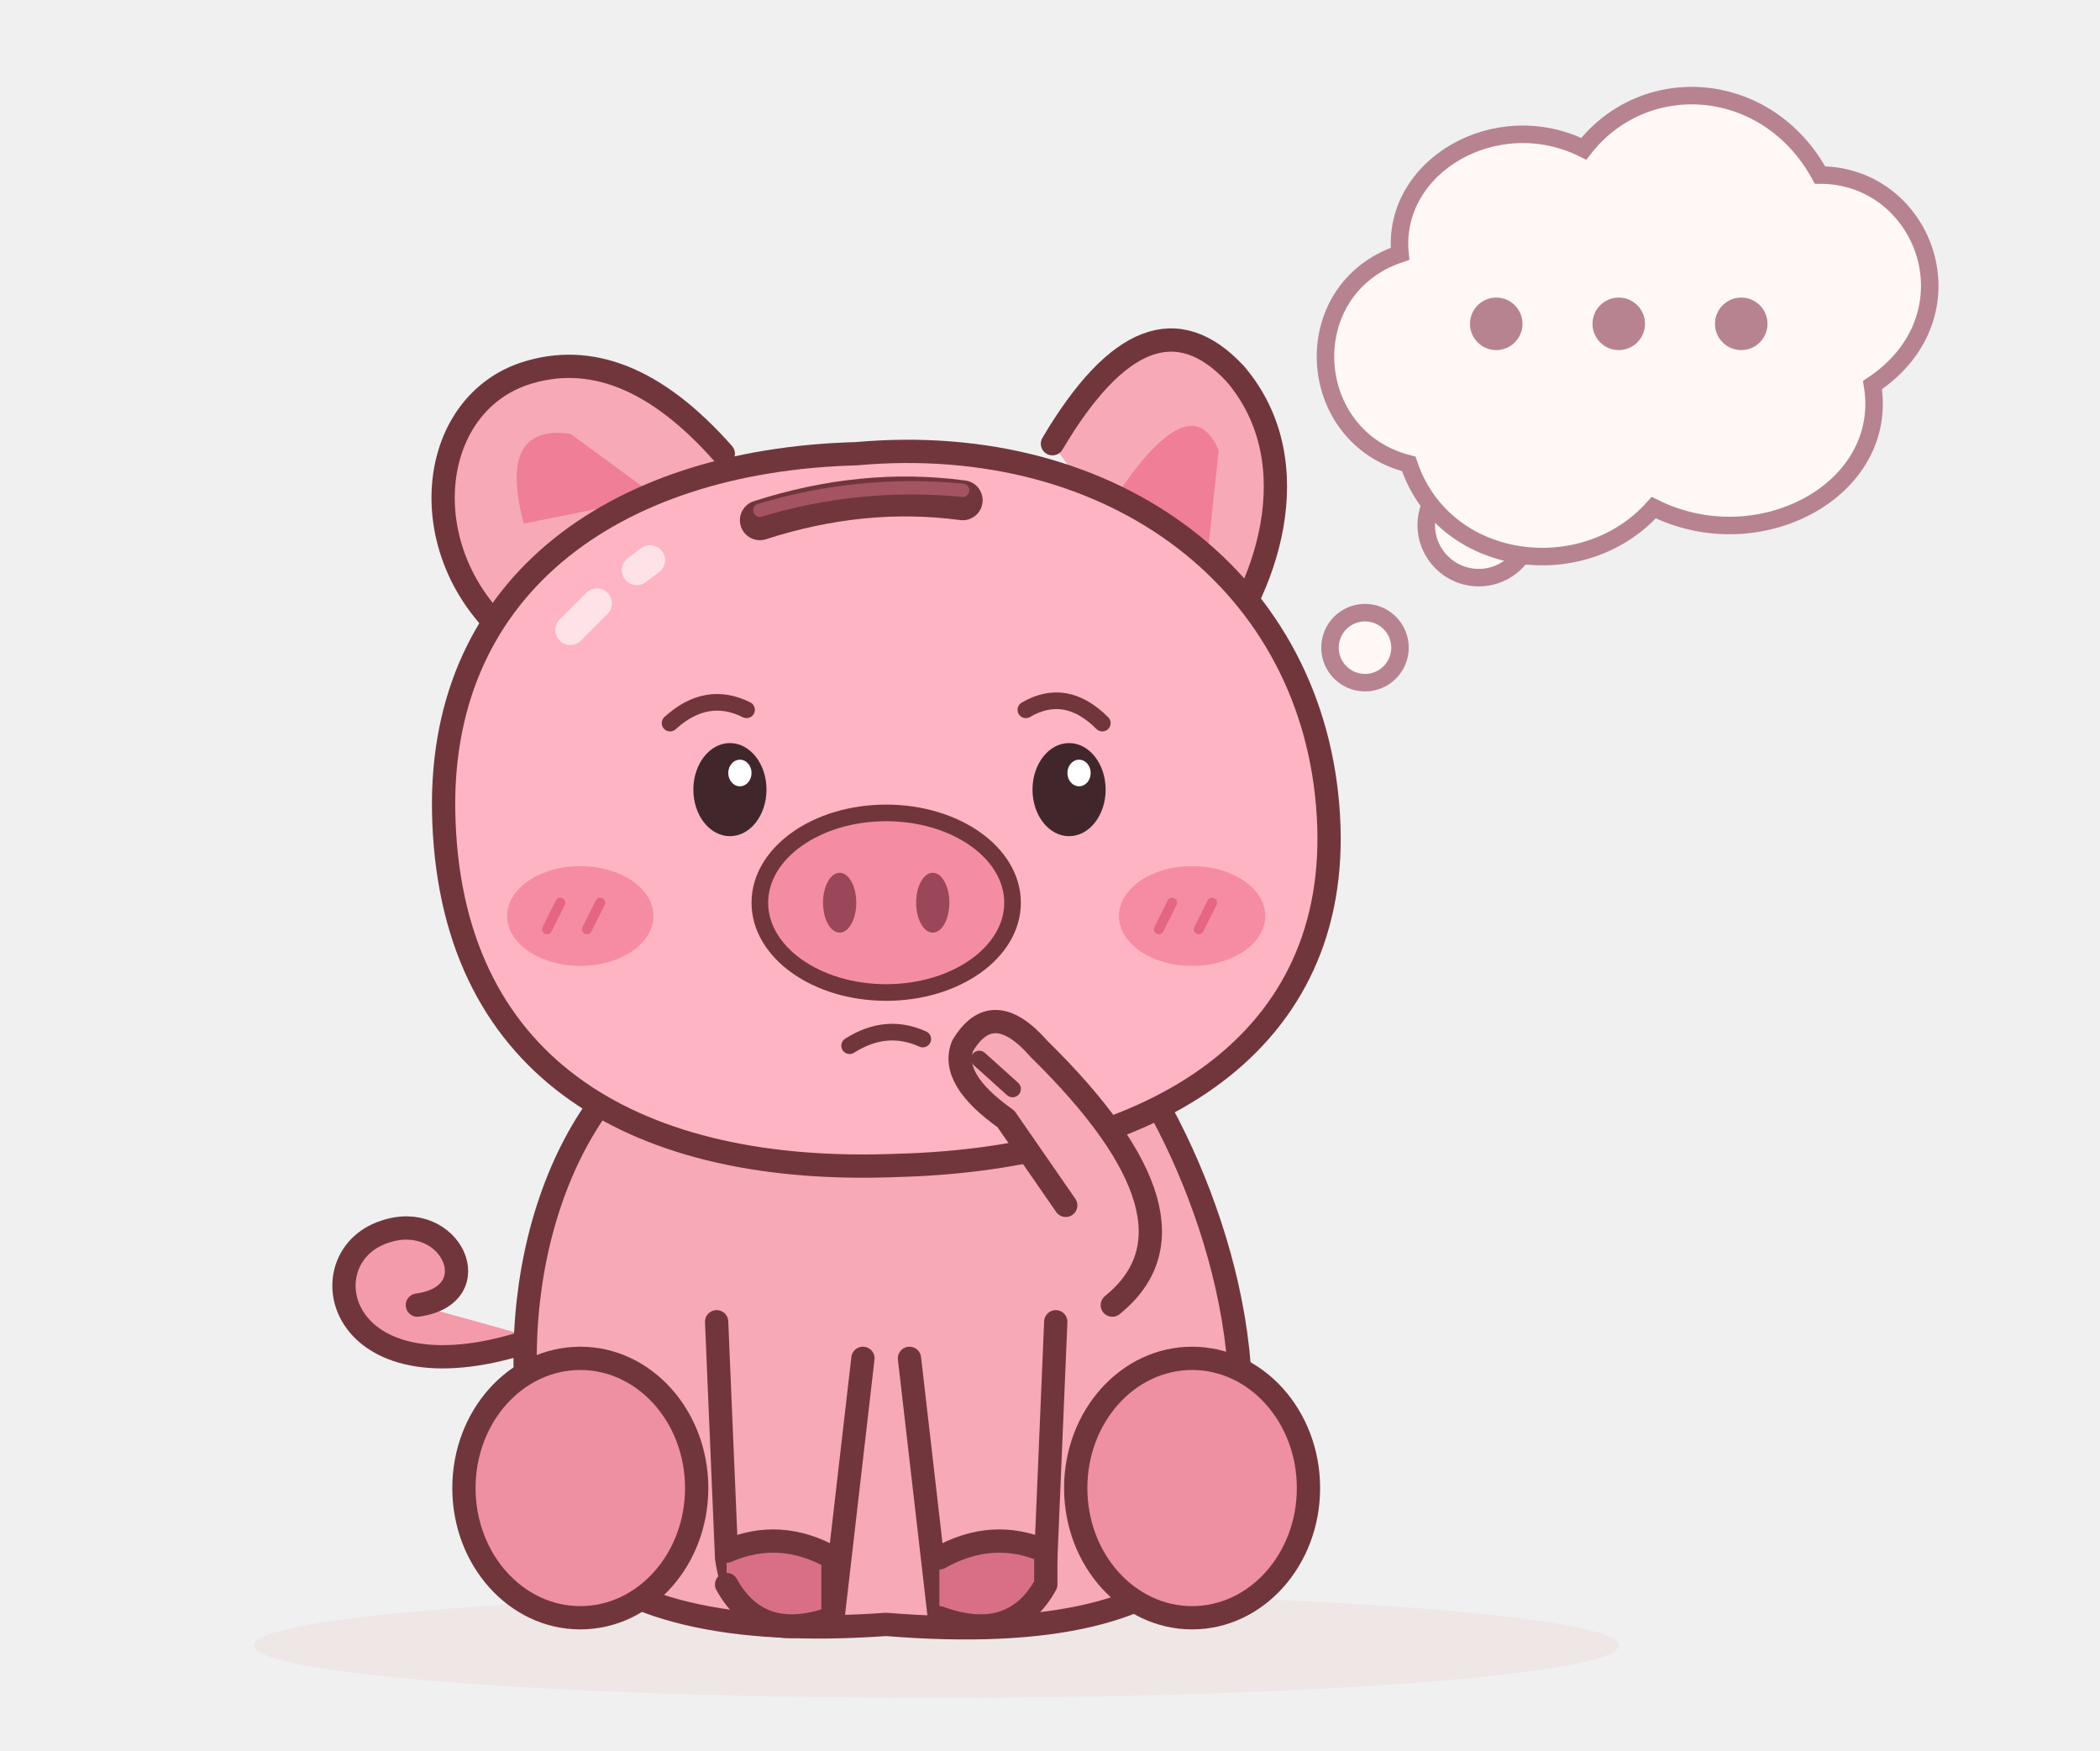
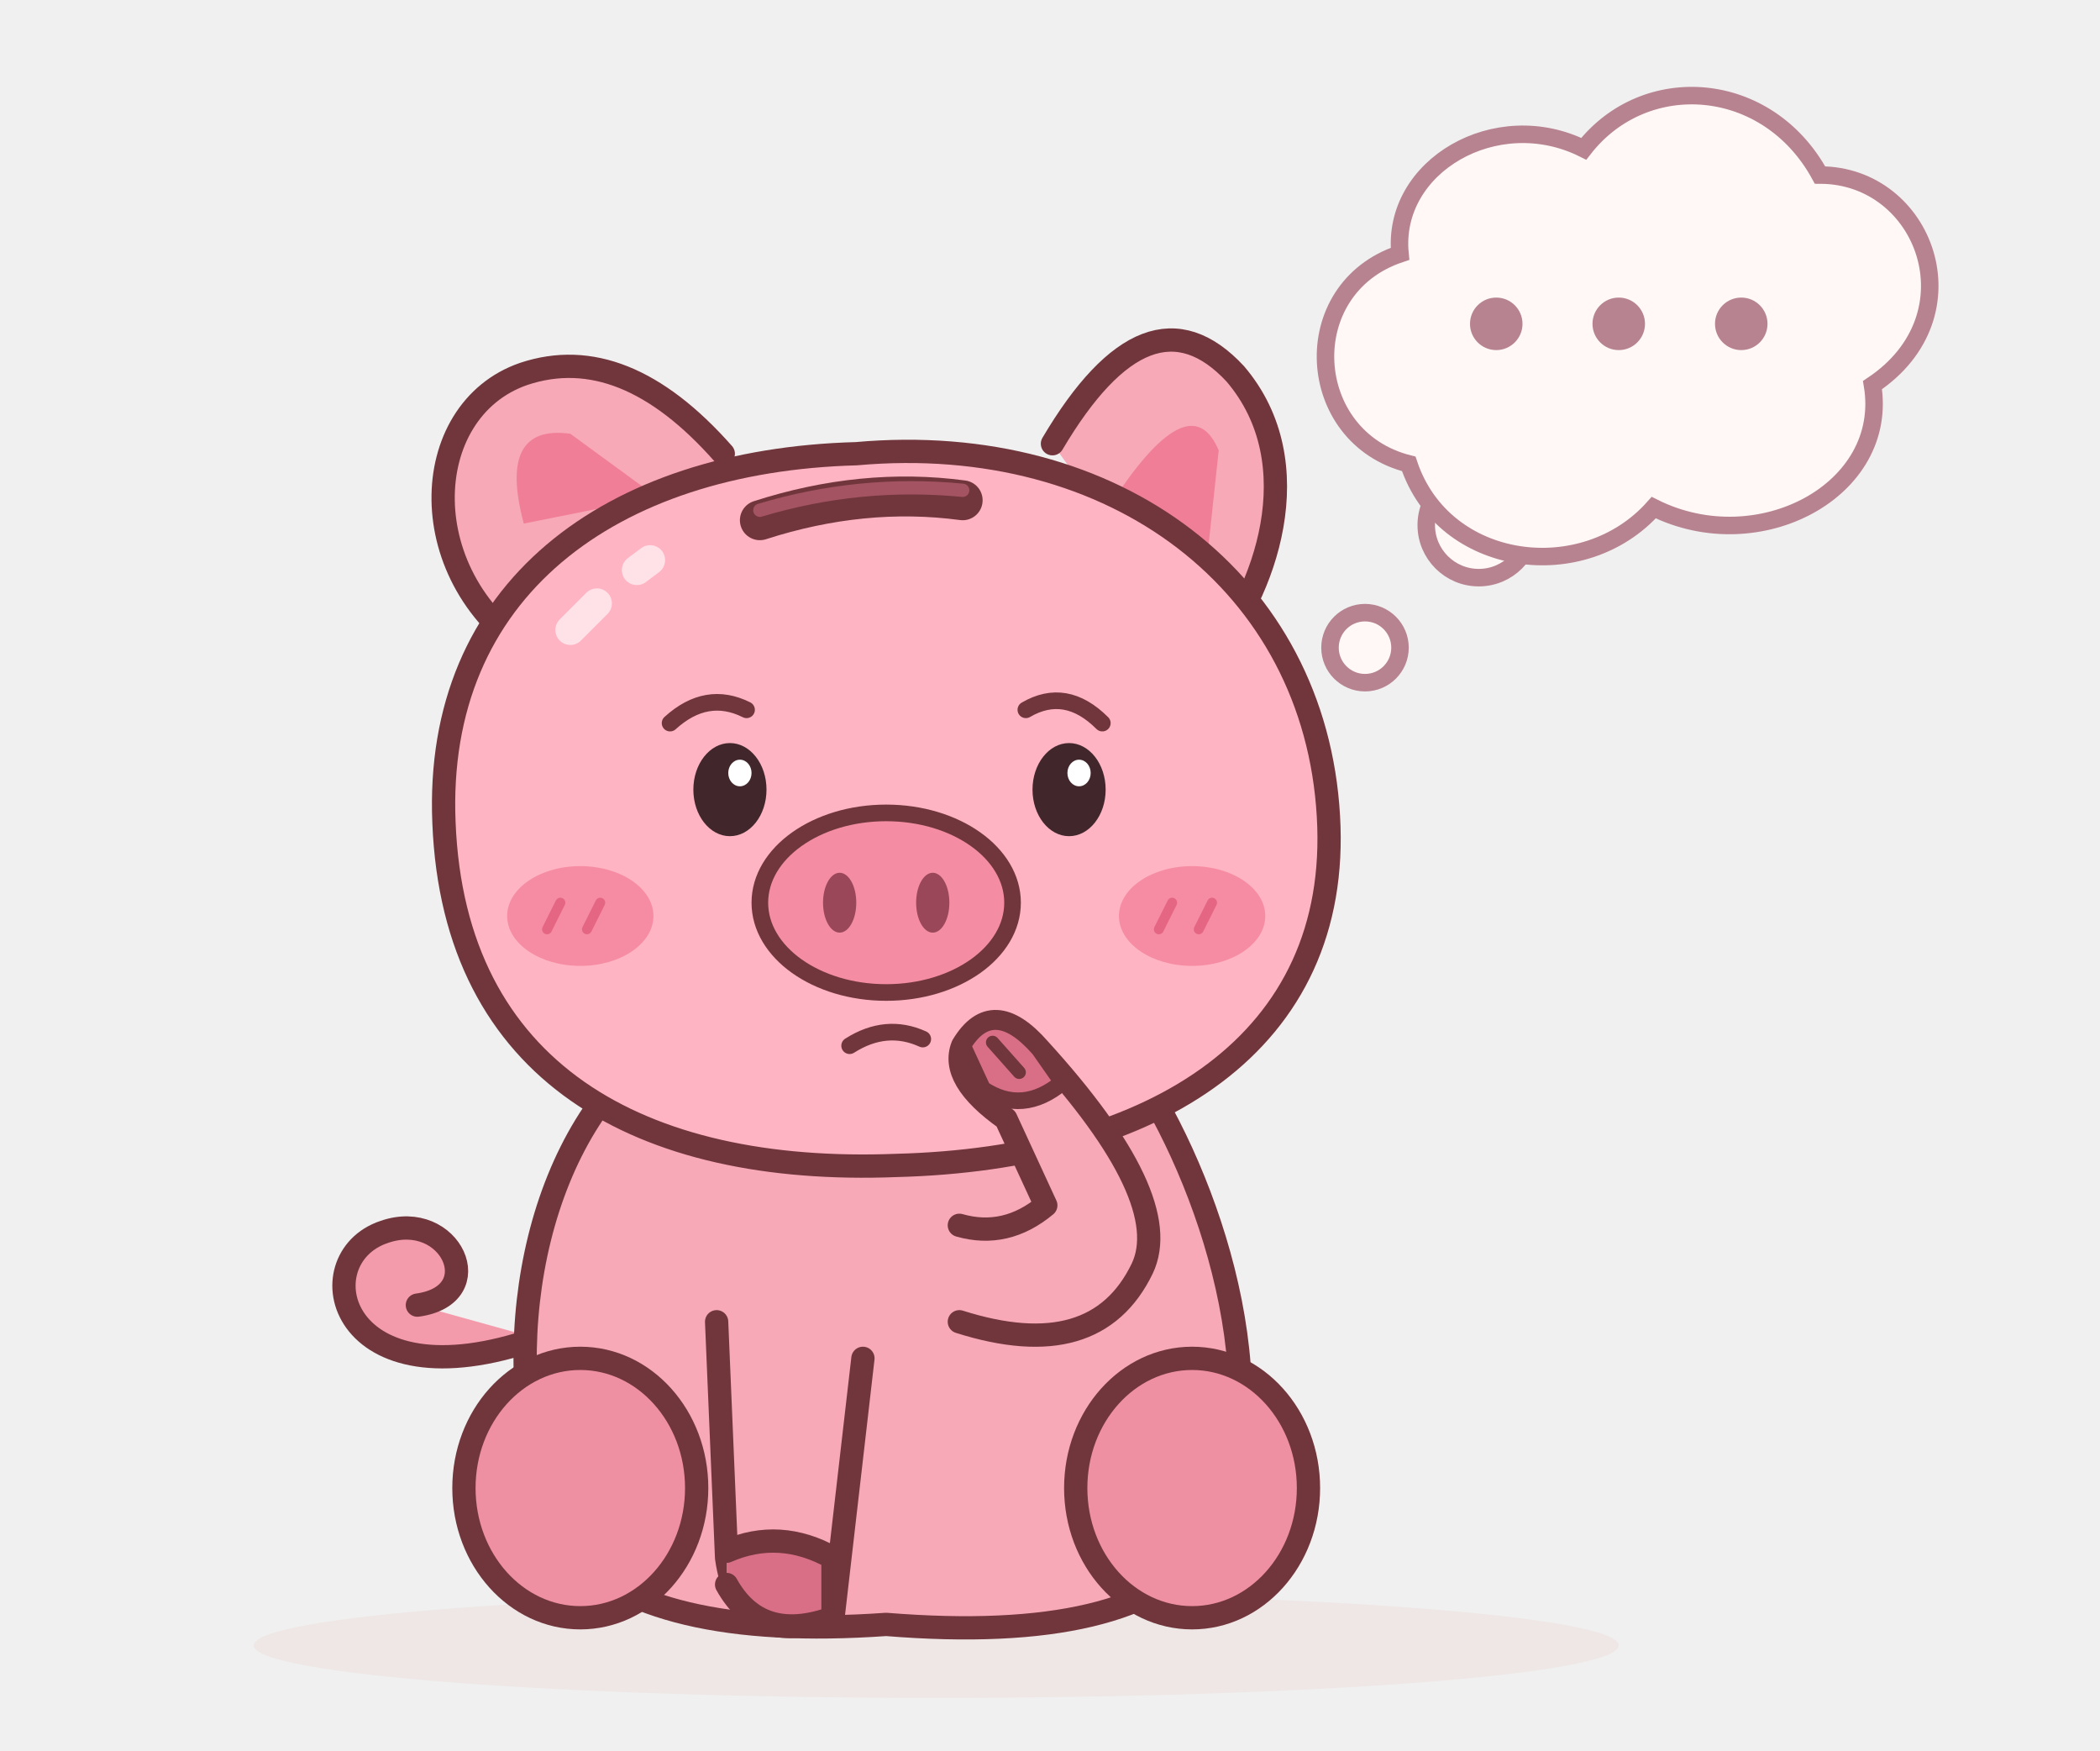
<svg xmlns="http://www.w3.org/2000/svg" width="240" height="200" viewBox="0 0 240 200">
  <ellipse cx="107" cy="188" rx="78" ry="6" fill="#ecdedb" opacity=".5" />
  <g transform="translate(4 7) scale(.38)">
    <g stroke="#71363c" stroke-width="7" stroke-linecap="round" stroke-linejoin="round">
      <path d="M151 384 C91 405 81 360 105 352 C125 345 137 371 115 374" fill="#f49bab" />
      <path d="M176 306 C145 340 139 403 159 447 Q185 475 256 470 Q330 476 353 447 C375 403 355 341 333 306 Z" fill="#f7a9b8" />
      <ellipse cx="164" cy="429" rx="35" ry="39" fill="#ef8fa2" />
      <ellipse cx="348" cy="429" rx="35" ry="39" fill="#ef8fa2" />
-       <path d="M205 379 L208 450 Q212 478 240 468 L249 390 M307 379 L304 450 Q300 478 272 468 L263 390" fill="#f7a9b8" />
-       <path d="M208 448 Q224 441 240 450 L240 468 Q218 476 208 458 M272 450 Q288 441 304 448 L304 458 Q294 476 272 468" fill="#d96f87" />
+       <path d="M205 379 L208 450 Q212 478 240 468 L249 390" fill="#f7a9b8" />
+       <path d="M208 448 Q224 441 240 450 L240 468 Q218 476 208 458" fill="#d96f87" />
      <path d="M151 179 C113 156 115 105 147 94 Q177 84 207 118 M306 115 Q335 66 361 94 C384 121 370 160 353 180" fill="#f7a9b8" />
      <path d="M147 139 Q139 109 161 112 L187 131 Z M327 128 Q348 98 356 117 L353 145 Z" fill="#ef7e96" stroke="none" />
      <path d="M123 229 C120 159 173 120 247 118 C325 111 385 157 389 227 C393 295 337 330 259 332 C182 335 126 304 123 229 Z" fill="#ffb4c3" />
      <path d="M218 138 Q249 128 279 132" fill="none" stroke-width="12" />
      <path d="M218 135 Q248 126 279 129" fill="none" stroke="#a45362" stroke-width="4" />
      <ellipse cx="164" cy="257" rx="22" ry="15" fill="#f68ca3" stroke="none" />
      <ellipse cx="348" cy="257" rx="22" ry="15" fill="#f68ca3" stroke="none" />
      <path d="M158 253 L154 261 M170 253 L166 261 M342 253 L338 261 M354 253 L350 261" fill="none" stroke="#e56683" stroke-width="3" />
      <path d="M191 199 Q202 189 214 195 M298 195 Q310 188 321 199" fill="none" stroke-width="5" />
      <ellipse cx="209" cy="219" rx="11" ry="14" fill="#41272b" stroke="none" />
      <ellipse cx="311" cy="219" rx="11" ry="14" fill="#41272b" stroke="none" />
      <ellipse cx="212" cy="214" rx="3.5" ry="4" fill="#fff" stroke="none" />
      <ellipse cx="314" cy="214" rx="3.5" ry="4" fill="#fff" stroke="none" />
      <ellipse cx="256" cy="253" rx="38" ry="27" fill="#f48da3" stroke-width="5" />
      <ellipse cx="242" cy="253" rx="5" ry="9" fill="#9b475a" stroke="none" />
      <ellipse cx="270" cy="253" rx="5" ry="9" fill="#9b475a" stroke="none" />
      <path d="M245 296 Q256 289 267 294" fill="none" stroke-width="5" />
      <path d="M161 171 L169 163 M181 153 L185 150" fill="none" stroke="#ffe2e8" stroke-width="9" />
    </g>
-     <path d="M324 374 Q355 349 302 297 Q288 281 279 296 Q275 306 292 318 L310 344" fill="#f7a9b8" stroke="#71363c" stroke-width="7" stroke-linecap="round" stroke-linejoin="round" />
-     <path d="m284 300 10 9" stroke="#71363c" stroke-width="5" stroke-linecap="round" />
+     <path d="M278 379 Q319 392 333 363 Q343 342 302 297 Q288 281 279 296 Q275 306 292 318 L304 344 Q292 354 278 350" fill="#f7a9b8" stroke="#71363c" stroke-width="7" stroke-linecap="round" stroke-linejoin="round" />
+     <path d="M279 296 Q288 281 302 297 L309 307 Q297 317 285 309 Z" fill="#d96f87" stroke="#71363c" stroke-width="5" stroke-linejoin="round" />
+     <path d="m288 295 8 9" stroke="#71363c" stroke-width="4" stroke-linecap="round" />
  </g>
  <g fill="#fff8f7" stroke="#b78391" stroke-width="2">
    <circle cx="156" cy="74" r="4" />
    <circle cx="169" cy="60" r="6" />
    <path d="M181 17c-10-5-22 2-21 12-12 4-11 21 1 24 4 12 20 14 28 5 12 6 27-2 25-14 12-8 6-24-6-24-6-11-20-12-27-3Z" />
  </g>
  <g fill="#b78391">
    <circle cx="171" cy="37" r="3" />
    <circle cx="185" cy="37" r="3" />
    <circle cx="199" cy="37" r="3" />
  </g>
</svg>
